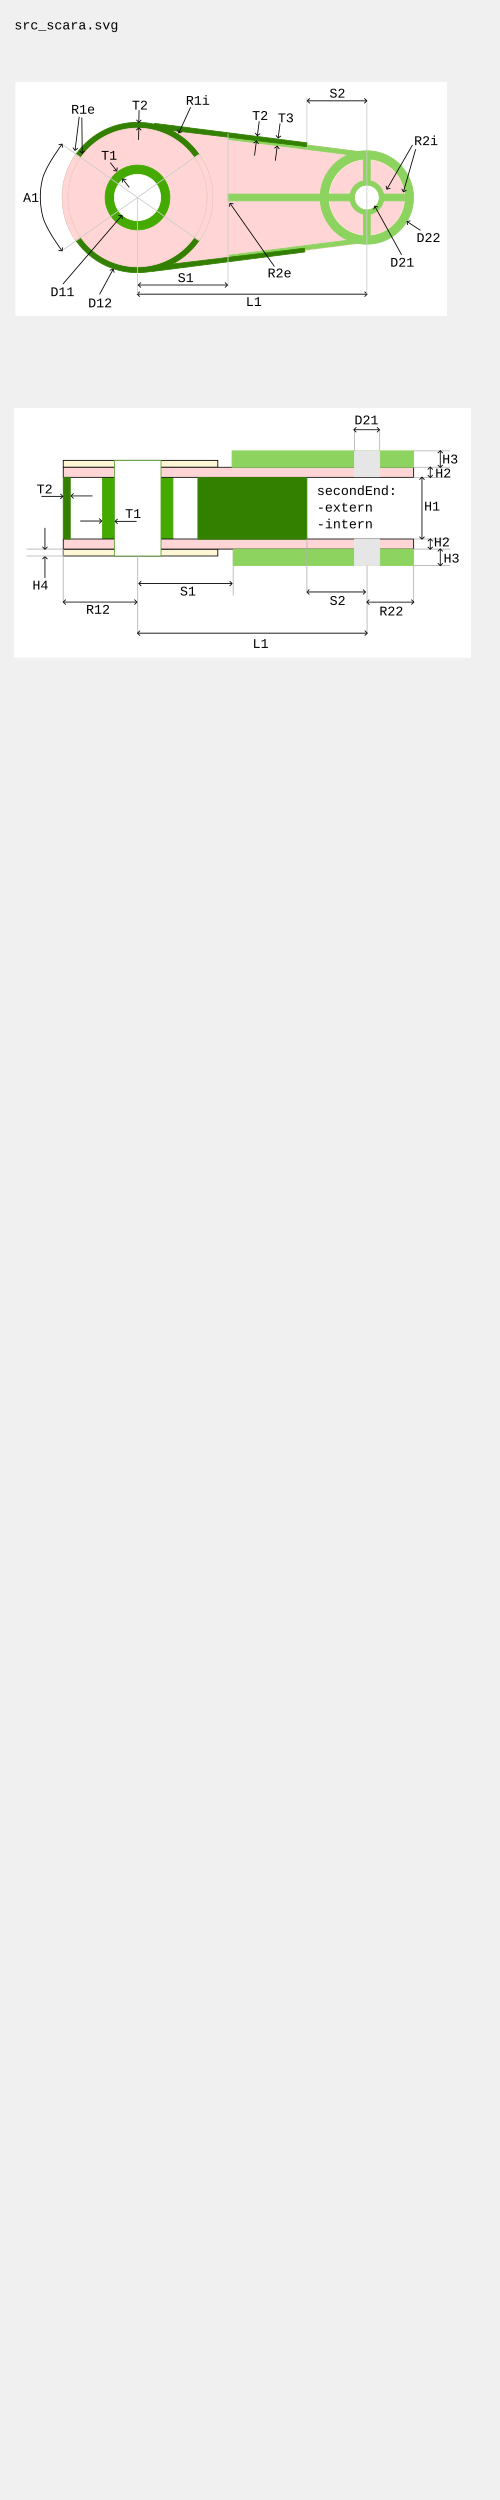
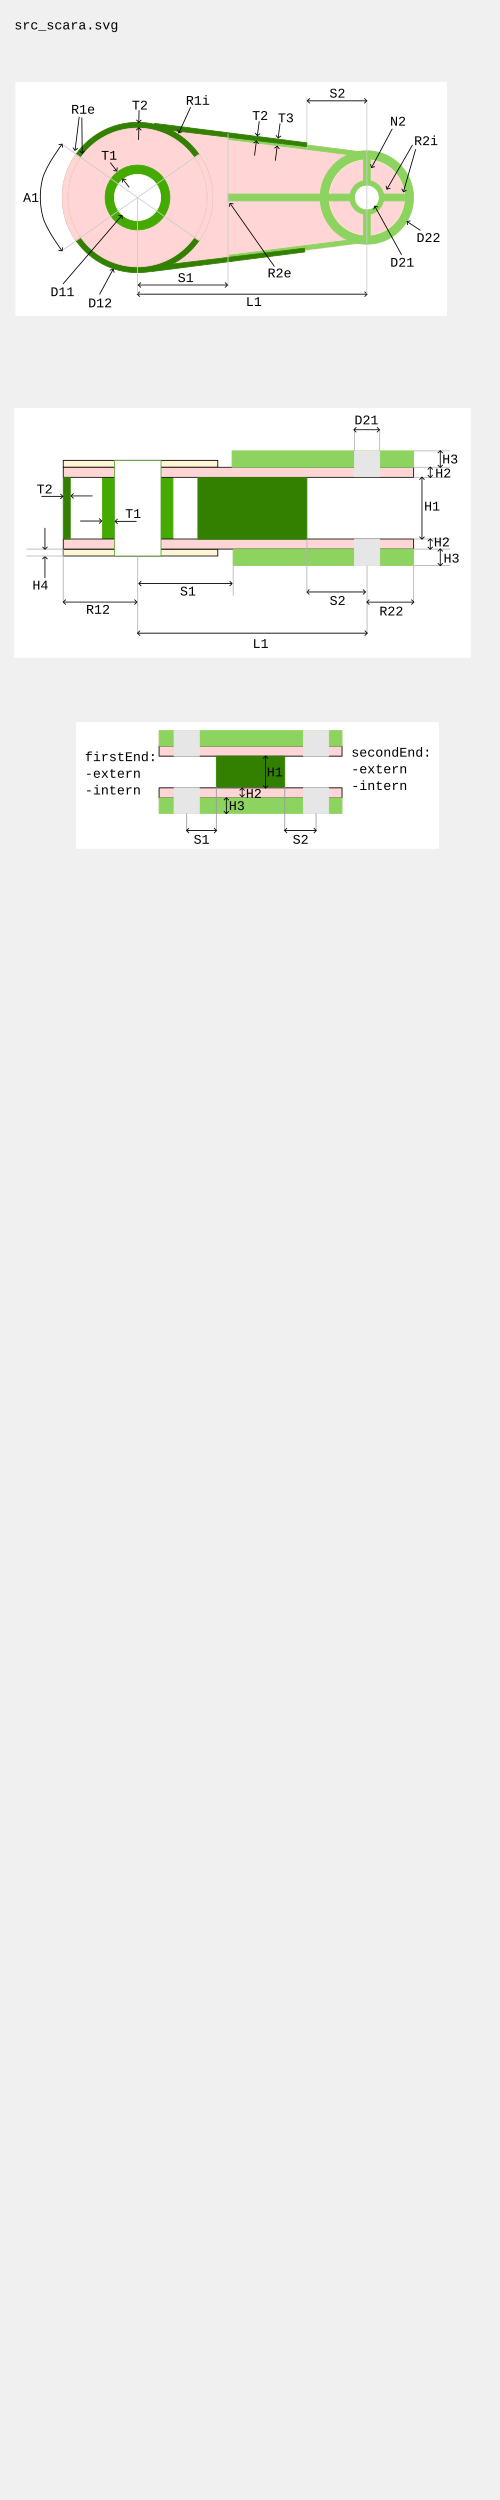
<svg xmlns="http://www.w3.org/2000/svg" width="600" height="3000" viewBox="0 0 158.75 793.75" version="1.1" id="svg1">
  <defs id="defs1">
+     <rect x="387.021" y="1033.011" width="31.535" height="23.155" id="rect44" />
+     <rect x="330.003" y="1039.382" width="49.787" height="31.854" id="rect43" />
+     <rect x="280.311" y="1041.93" width="36.632" height="28.668" id="rect42" />
+     <rect x="338.922" y="1015.203" width="37.906" height="25.453" id="rect41" />
+     <rect x="216.604" y="1011.669" width="42.51" height="31.216" id="rect40" />
+     <rect x="467.145" y="55.409" width="64.869" height="45.498" id="rect31" />
    <rect x="383.356" y="586.708" width="163.738" height="88.026" id="rect2" />
    <rect x="24.527" y="715.199" width="43.002" height="41.247" id="rect38" />
    <rect x="10.512" y="227.434" width="20.386" height="26.438" id="rect23" />
    <rect x="8.282" y="76.449" width="58.611" height="37.587" id="rect35" />
    <rect x="528.132" y="147.801" width="49.692" height="43.958" id="rect34" />
    <rect x="-61.796" y="576.55" width="72.626" height="53.514" id="rect32" />
    <rect x="117.675" y="848.579" width="46.62" height="40.773" id="rect30" />
    <rect x="275.852" y="887.44" width="71.989" height="38.861" id="rect29" />
    <rect x="136.788" y="857.498" width="81.09" height="49.692" id="rect28" />
    <rect x="70.078" y="786.783" width="82.182" height="57.336" id="rect27" />
    <rect x="245.06" y="807.256" width="122.465" height="57.661" id="rect26" />
    <rect x="391.014" y="777.524" width="48.495" height="54.958" id="rect25" />
    <rect x="375.235" y="758.752" width="64.274" height="34.402" id="rect24" />
    <rect x="408.681" y="434.483" width="52.877" height="25.801" id="rect22" />
    <rect x="516.665" y="299.742" width="37.906" height="25.483" id="rect17" />
    <rect x="476.211" y="329.366" width="60.203" height="34.402" id="rect16" />
    <rect x="243.68" y="127.414" width="37.587" height="26.12" id="rect14" />
    <rect x="263.748" y="125.503" width="30.579" height="22.297" id="rect13" />
    <rect x="70.396" y="137.607" width="24.846" height="22.297" id="rect12" />
    <rect x="133.148" y="374.916" width="39.18" height="20.705" id="rect11" />
    <rect x="75.174" y="363.768" width="38.224" height="21.023" id="rect10" />
    <rect x="351.982" y="63.389" width="28.35" height="25.164" id="rect9" />
    <rect x="278.719" y="365.679" width="24.846" height="18.794" id="rect8" />
    <marker style="overflow:visible" id="ArrowWide" refX="0" refY="0" orient="auto-start-reverse" markerWidth="1" markerHeight="1" viewBox="0 0 1 1" preserveAspectRatio="xMidYMid">
      <path style="fill:none;stroke:context-stroke;stroke-width:1;stroke-linecap:butt" d="M 3,-3 0,0 3,3" transform="rotate(180,0.125,0)" id="path4" />
    </marker>
    <rect x="17.201" y="21.023" width="372.687" height="65.618" id="rect1" />
    <marker style="overflow:visible" id="ArrowWide-9" refX="0" refY="0" orient="auto-start-reverse" markerWidth="1" markerHeight="1" viewBox="0 0 1 1" preserveAspectRatio="xMidYMid">
      <path style="fill:none;stroke:context-stroke;stroke-width:1;stroke-linecap:butt" d="M 3,-3 0,0 3,3" transform="rotate(180,0.125,0)" id="path4-3" />
    </marker>
    <marker style="overflow:visible" id="ArrowWide-7" refX="0" refY="0" orient="auto-start-reverse" markerWidth="1" markerHeight="1" viewBox="0 0 1 1" preserveAspectRatio="xMidYMid">
      <path style="fill:none;stroke:context-stroke;stroke-width:1;stroke-linecap:butt" d="M 3,-3 0,0 3,3" transform="rotate(180,0.125,0)" id="path4-8" />
    </marker>
    <marker style="overflow:visible" id="ArrowWide-92" refX="0" refY="0" orient="auto-start-reverse" markerWidth="1" markerHeight="1" viewBox="0 0 1 1" preserveAspectRatio="xMidYMid">
      <path style="fill:none;stroke:context-stroke;stroke-width:1;stroke-linecap:butt" d="M 3,-3 0,0 3,3" transform="rotate(180,0.125,0)" id="path4-6" />
    </marker>
    <marker style="overflow:visible" id="ArrowWide-4" refX="0" refY="0" orient="auto-start-reverse" markerWidth="1" markerHeight="1" viewBox="0 0 1 1" preserveAspectRatio="xMidYMid">
      <path style="fill:none;stroke:context-stroke;stroke-width:1;stroke-linecap:butt" d="M 3,-3 0,0 3,3" transform="rotate(180,0.125,0)" id="path4-87" />
    </marker>
    <rect x="243.68" y="127.414" width="37.587" height="26.12" id="rect14-2" />
    <marker style="overflow:visible" id="ArrowWide-94" refX="0" refY="0" orient="auto-start-reverse" markerWidth="1" markerHeight="1" viewBox="0 0 1 1" preserveAspectRatio="xMidYMid">
      <path style="fill:none;stroke:context-stroke;stroke-width:1;stroke-linecap:butt" d="M 3,-3 0,0 3,3" transform="rotate(180,0.125,0)" id="path4-9" />
    </marker>
    <marker style="overflow:visible" id="ArrowWide-4-1" refX="0" refY="0" orient="auto-start-reverse" markerWidth="1" markerHeight="1" viewBox="0 0 1 1" preserveAspectRatio="xMidYMid">
      <path style="fill:none;stroke:context-stroke;stroke-width:1;stroke-linecap:butt" d="M 3,-3 0,0 3,3" transform="rotate(180,0.125,0)" id="path4-87-1" />
    </marker>
    <rect x="243.68" y="127.414" width="37.587" height="26.12" id="rect14-2-7" />
    <marker style="overflow:visible" id="ArrowWide-8" refX="0" refY="0" orient="auto-start-reverse" markerWidth="1" markerHeight="1" viewBox="0 0 1 1" preserveAspectRatio="xMidYMid">
      <path style="fill:none;stroke:context-stroke;stroke-width:1;stroke-linecap:butt" d="M 3,-3 0,0 3,3" transform="rotate(180,0.125,0)" id="path4-31" />
    </marker>
    <marker style="overflow:visible" id="ArrowWide-8-7" refX="0" refY="0" orient="auto-start-reverse" markerWidth="1" markerHeight="1" viewBox="0 0 1 1" preserveAspectRatio="xMidYMid">
      <path style="fill:none;stroke:context-stroke;stroke-width:1;stroke-linecap:butt" d="M 3,-3 0,0 3,3" transform="rotate(180,0.125,0)" id="path4-31-6" />
    </marker>
    <rect x="275.852" y="887.44" width="71.989" height="38.861" id="rect29-1" />
    <rect x="117.675" y="848.579" width="46.62" height="40.773" id="rect30-6" />
    <marker style="overflow:visible" id="ArrowWide-72" refX="0" refY="0" orient="auto-start-reverse" markerWidth="1" markerHeight="1" viewBox="0 0 1 1" preserveAspectRatio="xMidYMid">
      <path style="fill:none;stroke:context-stroke;stroke-width:1;stroke-linecap:butt" d="M 3,-3 0,0 3,3" transform="rotate(180,0.125,0)" id="path4-40" />
    </marker>
    <marker style="overflow:visible" id="ArrowWide-81" refX="0" refY="0" orient="auto-start-reverse" markerWidth="1" markerHeight="1" viewBox="0 0 1 1" preserveAspectRatio="xMidYMid">
      <path style="fill:none;stroke:context-stroke;stroke-width:1;stroke-linecap:butt" d="M 3,-3 0,0 3,3" transform="rotate(180,0.125,0)" id="path4-311" />
    </marker>
    <marker style="overflow:visible" id="ArrowWide-72-0" refX="0" refY="0" orient="auto-start-reverse" markerWidth="1" markerHeight="1" viewBox="0 0 1 1" preserveAspectRatio="xMidYMid">
      <path style="fill:none;stroke:context-stroke;stroke-width:1;stroke-linecap:butt" d="M 3,-3 0,0 3,3" transform="rotate(180,0.125,0)" id="path4-40-3" />
    </marker>
    <rect x="-61.796" y="576.55" width="72.626" height="53.514" id="rect32-6" />
    <marker style="overflow:visible" id="ArrowWide-72-1" refX="0" refY="0" orient="auto-start-reverse" markerWidth="1" markerHeight="1" viewBox="0 0 1 1" preserveAspectRatio="xMidYMid">
      <path style="fill:none;stroke:context-stroke;stroke-width:1;stroke-linecap:butt" d="M 3,-3 0,0 3,3" transform="rotate(180,0.125,0)" id="path4-40-2" />
    </marker>
    <marker style="overflow:visible" id="ArrowWide-72-1-7" refX="0" refY="0" orient="auto-start-reverse" markerWidth="1" markerHeight="1" viewBox="0 0 1 1" preserveAspectRatio="xMidYMid">
      <path style="fill:none;stroke:context-stroke;stroke-width:1;stroke-linecap:butt" d="M 3,-3 0,0 3,3" transform="rotate(180,0.125,0)" id="path4-40-2-8" />
    </marker>
    <marker style="overflow:visible" id="ArrowWide-9-2" refX="0" refY="0" orient="auto-start-reverse" markerWidth="1" markerHeight="1" viewBox="0 0 1 1" preserveAspectRatio="xMidYMid">
      <path style="fill:none;stroke:context-stroke;stroke-width:1;stroke-linecap:butt" d="M 3,-3 0,0 3,3" transform="rotate(180,0.125,0)" id="path4-3-9" />
    </marker>
    <rect x="351.982" y="63.389" width="28.35" height="25.164" id="rect9-0" />
    <rect x="8.282" y="76.449" width="58.611" height="37.587" id="rect35-7" />
    <rect x="528.132" y="147.801" width="49.692" height="43.958" id="rect34-5" />
    <marker style="overflow:visible" id="ArrowWide-8-3" refX="0" refY="0" orient="auto-start-reverse" markerWidth="1" markerHeight="1" viewBox="0 0 1 1" preserveAspectRatio="xMidYMid">
      <path style="fill:none;stroke:context-stroke;stroke-width:1;stroke-linecap:butt" d="M 3,-3 0,0 3,3" transform="rotate(180,0.125,0)" id="path4-31-1" />
    </marker>
    <rect x="391.014" y="777.524" width="48.495" height="54.958" id="rect25-0" />
+     <rect x="383.356" y="586.708" width="163.738" height="88.026" id="rect2-2" />
+     <marker style="overflow:visible" id="ArrowWide-45" refX="0" refY="0" orient="auto-start-reverse" markerWidth="1" markerHeight="1" viewBox="0 0 1 1" preserveAspectRatio="xMidYMid">
+       <path style="fill:none;stroke:context-stroke;stroke-width:1;stroke-linecap:butt" d="M 3,-3 0,0 3,3" transform="rotate(180,0.125,0)" id="path4-2" />
+     </marker>
+     <marker style="overflow:visible" id="ArrowWide-0" refX="0" refY="0" orient="auto-start-reverse" markerWidth="1" markerHeight="1" viewBox="0 0 1 1" preserveAspectRatio="xMidYMid">
+       <path style="fill:none;stroke:context-stroke;stroke-width:1;stroke-linecap:butt" d="M 3,-3 0,0 3,3" transform="rotate(180,0.125,0)" id="path4-7" />
+     </marker>
  </defs>
  <g id="layer1">
+     <rect style="fill:#ffffff;stroke:#ffffff;stroke-width:0.265;stroke-linejoin:round" id="rect45" width="114.957" height="39.948" x="24.272" y="229.408" />
    <rect style="fill:#ffffff;stroke:#ffffff;stroke-width:0.265;stroke-linejoin:round" id="rect37" width="144.792" height="79.054" x="4.551" y="129.621" />
    <text xml:space="preserve" transform="matrix(0.2645833,0,0,0.2645833,-46.32613,-20.407)" id="text25-1" style="font-size:16px;line-height:normal;font-family:'Liberation Mono';-inkscape-font-specification:'Liberation Mono';text-decoration-color:#000000;white-space:pre;shape-inside:url(#rect25-0);display:inline;fill:#000000;stroke-width:1;-inkscape-stroke:none;stop-color:#000000">
-       <tspan x="391.014" y="791.76" id="tspan2">S1</tspan>
+       <tspan x="391.014" y="791.76" id="tspan37">S1</tspan>
    </text>
    <path style="fill:#338000;stroke:#000000;stroke-width:0.265;stroke-linejoin:round;marker-start:url(#ArrowWide-8-3);marker-end:url(#ArrowWide-8-3)" d="M 44.127,185.28 H 73.635" id="path24-4-8" />
    <path style="fill:#338000;stroke:#b3b3b3;stroke-width:0.265;stroke-linejoin:round" d="M 74.039,174.338 V 189.121" id="path23-7-5-1" />
    <path style="fill:#338000;stroke:#000000;stroke-width:0.265;stroke-linejoin:round;marker-start:url(#ArrowWide-72-1-7)" d="m 14.267,176.782 v 6.742" id="path32-9-1-0" />
    <rect style="fill:#fff6d5;stroke:#000000;stroke-width:0.265;stroke-linejoin:round" id="rect18-1-0" width="49.069" height="2.191" x="20.082" y="174.338" />
    <rect style="fill:#fff6d5;stroke:#000000;stroke-width:0.265;stroke-linejoin:round" id="rect18-1" width="49.069" height="2.191" x="20.082" y="146.163" />
    <rect style="fill:#ffffff;stroke:#ffffff;stroke-width:0.265;stroke-linejoin:round" id="rect36" width="136.729" height="73.997" x="5.029" y="26.127" />
    <text xml:space="preserve" transform="matrix(0.2645833,0,0,0.2645833,20.37362,12.10847)" id="text35-0" style="font-size:16px;line-height:normal;font-family:'Liberation Mono';-inkscape-font-specification:'Liberation Mono';text-decoration-color:#000000;white-space:pre;shape-inside:url(#rect35-7);display:inline;fill:#000000;stroke-width:1;-inkscape-stroke:none;stop-color:#000000">
-       <tspan x="8.281" y="90.686" id="tspan3">R1e</tspan>
+       <tspan x="8.281" y="90.686" id="tspan38">R1e</tspan>
    </text>
    <rect style="fill:#44aa00;stroke:#44aa00;stroke-width:0.265;stroke-linejoin:round" id="rect19-8" width="22.354" height="19.506" x="32.546" y="151.603" />
    <path style="fill:#ffd5d5;stroke:#ffd5d5;stroke-width:0.265;stroke-linejoin:round" d="M 43.657,38.853 V 86.555 L 117.547,76.791 V 48.616 Z" id="path7" />
    <circle style="fill:#8dd35f;stroke:#8dd35f;stroke-width:0.265;stroke-linejoin:round" id="path1-3" cx="116.474" cy="62.704" r="14.833" />
    <circle style="fill:#ffd5d5;stroke:#ffe6d5;stroke-width:0.265;stroke-linejoin:round" id="path1-3-2" cx="116.474" cy="62.704" r="11.973" />
    <circle style="fill:#8dd35f;stroke:#8dd35f;stroke-width:0.265;stroke-linejoin:round" id="path1-1-6" cx="116.474" cy="62.704" r="5.394" />
    <rect style="fill:#8dd35f;stroke:#8dd35f;stroke-width:0.265;stroke-linejoin:round" id="rect4" width="56.053" height="2.145" x="72.394" y="61.631" />
    <rect style="fill:#8dd35f;stroke:#8dd35f;stroke-width:0.265;stroke-linejoin:round" id="rect3" width="47.07" height="1.332" x="77.609" y="33.485" transform="matrix(0.9920977,0.1254678,-0.1280353,0.9917696,0,0)" />
    <rect style="fill:#8dd35f;stroke:#8dd35f;stroke-width:0.265;stroke-linejoin:round" id="rect3-9" width="46.304" height="1.31" x="61.695" y="-90.825" transform="matrix(0.9921056,-0.125405,-0.1280994,-0.9917613,0,0)" />
    <circle style="fill:#338000;stroke:#338000;stroke-width:0.265;stroke-linejoin:round" id="path1-2" cx="43.657" cy="62.704" r="23.851" />
    <text xml:space="preserve" transform="scale(0.2645833)" id="text1" style="font-size:16px;line-height:normal;font-family:'Liberation Mono';-inkscape-font-specification:'Liberation Mono';text-decoration-color:#000000;white-space:pre;shape-inside:url(#rect1);display:inline;fill:#000000;stroke-width:1;-inkscape-stroke:none;stop-color:#000000">
-       <tspan x="17.201" y="35.26" id="tspan4">src_scara.svg</tspan>
+       <tspan x="17.201" y="35.26" id="tspan39">src_scara.svg</tspan>
    </text>
    <circle style="fill:#ffd5d5;stroke:#ffd5d5;stroke-width:0.265;stroke-linejoin:round" id="path1" cx="43.657" cy="62.704" r="21.997" />
    <circle style="fill:#44aa00;stroke:#44aa00;stroke-width:0.265;stroke-linejoin:round" id="path1-1-3" cx="43.657" cy="62.704" r="10.282" />
    <circle style="fill:#ffffff;stroke:#ffffff;stroke-width:0.265;stroke-linejoin:round" id="path1-1" cx="43.657" cy="62.704" r="7.332" />
    <rect style="fill:#8dd35f;stroke:#8dd35f;stroke-width:0.265;stroke-linejoin:round" id="rect4-6" width="28.175" height="2.145" x="48.616" y="-117.547" transform="rotate(90)" />
    <circle style="fill:#ffffff;stroke:#8dd35f;stroke-width:0.265;stroke-linejoin:round" id="path1-1-6-0" cx="116.474" cy="62.704" r="3.942" />
    <path style="fill:#e3f4d7;stroke:#000000;stroke-width:0.265;stroke-linejoin:round;marker-start:url(#ArrowWide);marker-end:url(#ArrowWide)" d="M 43.657,93.395 H 116.474" id="path2" />
    <path style="fill:#8dd35f;stroke:#cccccc;stroke-width:0.265;stroke-linejoin:round" d="M 43.657,62.704 V 93.395" id="path5" />
    <path style="fill:#8dd35f;stroke:#cccccc;stroke-width:0.265;stroke-linejoin:round" d="m 116.474,62.704 -1e-5,30.692" id="path6" />
    <path style="fill:#8dd35f;stroke:#cccccc;stroke-width:0.265;stroke-linejoin:round" d="m 116.474,32.012 -1e-5,30.692" id="path6-6" />
    <path style="fill:#8dd35f;stroke:#cccccc;stroke-width:0.265;stroke-linejoin:round" d="m 97.431,31.125 -1e-5,16.273" id="path6-1" />
    <path style="fill:#e3f4d7;stroke:#000000;stroke-width:0.265;stroke-linejoin:round;marker-start:url(#ArrowWide-9);marker-end:url(#ArrowWide-9)" d="M 97.635,32.012 H 116.39" id="path2-2" />
    <path style="fill:#338000;stroke:#338000;stroke-width:0.265;stroke-linejoin:round" d="m 49.076,39.177 48.355,6.179 -0.132,1.188 -48.372,-5.81 z" id="path8" />
    <path style="fill:#338000;stroke:#338000;stroke-width:0.265;stroke-linejoin:round" d="m 48.423,86.173 48.355,-6.179 -0.132,-1.188 -48.372,5.81 z" id="path8-4" />
    <text xml:space="preserve" transform="matrix(0.2645833,0,0,0.2645833,4.298241,-3.371169)" id="text8" style="font-size:16px;line-height:normal;font-family:'Liberation Mono';-inkscape-font-specification:'Liberation Mono';text-decoration-color:#000000;white-space:pre;shape-inside:url(#rect8);display:inline;fill:#000000;stroke-width:1;-inkscape-stroke:none;stop-color:#000000">
-       <tspan x="278.719" y="379.916" id="tspan5">L1</tspan>
+       <tspan x="278.719" y="379.916" id="tspan45">L1</tspan>
    </text>
    <text xml:space="preserve" transform="matrix(0.2645833,0,0,0.2645833,11.46198,10.45062)" id="text9" style="font-size:16px;line-height:normal;font-family:'Liberation Mono';-inkscape-font-specification:'Liberation Mono';text-decoration-color:#000000;white-space:pre;shape-inside:url(#rect9);display:inline;fill:#000000;stroke-width:1;-inkscape-stroke:none;stop-color:#000000">
-       <tspan x="351.982" y="77.625" id="tspan6">S2</tspan>
+       <tspan x="351.982" y="77.625" id="tspan46">S2</tspan>
    </text>
    <path style="fill:#338000;stroke:#000000;stroke-width:0.265;stroke-linejoin:round;marker-start:url(#ArrowWide)" d="M 38.684,68.435 19.974,90.179" id="path9" />
    <path style="fill:#338000;stroke:#000000;stroke-width:0.265;stroke-linejoin:round;marker-start:url(#ArrowWide)" d="m 35.903,85.543 -4.298,7.922" id="path10" />
    <text xml:space="preserve" transform="matrix(0.2645833,0,0,0.2645833,-3.876844,-5.983825)" id="text10" style="font-size:16px;line-height:normal;font-family:'Liberation Mono';-inkscape-font-specification:'Liberation Mono';text-decoration-color:#000000;white-space:pre;shape-inside:url(#rect10);display:inline;fill:#000000;stroke-width:1;-inkscape-stroke:none;stop-color:#000000">
-       <tspan x="75.174" y="378.004" id="tspan7">D11</tspan>
+       <tspan x="75.174" y="378.004" id="tspan47">D11</tspan>
    </text>
    <text xml:space="preserve" transform="matrix(0.2645833,0,0,0.2645833,-7.248014,-5.393871)" id="text11" style="font-size:16px;line-height:normal;font-family:'Liberation Mono';-inkscape-font-specification:'Liberation Mono';text-decoration-color:#000000;white-space:pre;shape-inside:url(#rect11);display:inline;fill:#000000;stroke-width:1;-inkscape-stroke:none;stop-color:#000000">
-       <tspan x="133.148" y="389.152" id="tspan8">D12</tspan>
+       <tspan x="133.148" y="389.152" id="tspan48">D12</tspan>
    </text>
    <path style="fill:#338000;stroke:#000000;stroke-width:0.265;stroke-linejoin:round;marker-start:url(#ArrowWide)" d="m 39.021,56.888 2.023,2.613" id="path11" />
    <path style="fill:#338000;stroke:#000000;stroke-width:0.265;stroke-linejoin:round;marker-start:url(#ArrowWide-7)" d="M 37.041,54.239 35.018,51.626" id="path11-8" />
    <text xml:space="preserve" transform="matrix(0.2645833,0,0,0.2645833,13.48468,10.5349)" id="text12" style="font-size:16px;line-height:normal;font-family:'Liberation Mono';-inkscape-font-specification:'Liberation Mono';text-decoration-color:#000000;white-space:pre;shape-inside:url(#rect12);display:inline;fill:#000000;stroke-width:1;-inkscape-stroke:none;stop-color:#000000">
-       <tspan x="70.396" y="151.844" id="tspan9">T1</tspan>
+       <tspan x="70.396" y="151.844" id="tspan49">T1</tspan>
    </text>
    <path style="fill:#338000;stroke:#000000;stroke-width:0.265;stroke-linejoin:round;marker-start:url(#ArrowWide)" d="m 44.078,40.623 -0.084,3.793" id="path13" />
    <path style="fill:#338000;stroke:#000000;stroke-width:0.265;stroke-linejoin:round;marker-start:url(#ArrowWide-92)" d="m 44.072,38.783 0.084,-3.793" id="path13-9" />
    <text xml:space="preserve" transform="matrix(0.2645833,0,0,0.2645833,-22.58683,-2.696935)" id="text14" style="font-size:16px;line-height:normal;font-family:'Liberation Mono';-inkscape-font-specification:'Liberation Mono';text-decoration-color:#000000;white-space:pre;shape-inside:url(#rect14);display:inline;fill:#000000;stroke-width:1;-inkscape-stroke:none;stop-color:#000000">
-       <tspan x="243.68" y="141.65" id="tspan10">T2</tspan>
+       <tspan x="243.68" y="141.65" id="tspan50">T2</tspan>
    </text>
    <path style="fill:#338000;stroke:#000000;stroke-width:0.265;stroke-linejoin:round;marker-start:url(#ArrowWide)" d="M 81.721,43.031 82.311,38.48" id="path14" />
    <path style="fill:#338000;stroke:#000000;stroke-width:0.265;stroke-linejoin:round;marker-start:url(#ArrowWide-4)" d="m 81.4,44.841 -0.59,4.551" id="path14-2" />
    <text xml:space="preserve" transform="matrix(0.2645833,0,0,0.2645833,15.58917,0.5921311)" id="text14-0" style="font-size:16px;line-height:normal;font-family:'Liberation Mono';-inkscape-font-specification:'Liberation Mono';text-decoration-color:#000000;white-space:pre;shape-inside:url(#rect14-2);display:inline;fill:#000000;stroke-width:1;-inkscape-stroke:none;stop-color:#000000">
-       <tspan x="243.68" y="141.65" id="tspan11">T2</tspan>
+       <tspan x="243.68" y="141.65" id="tspan51">T2</tspan>
    </text>
    <text xml:space="preserve" transform="matrix(0.2645833,0,0,0.2645833,23.74015,1.3389)" id="text14-0-5" style="font-size:16px;line-height:normal;font-family:'Liberation Mono';-inkscape-font-specification:'Liberation Mono';text-decoration-color:#000000;white-space:pre;shape-inside:url(#rect14-2-7);display:inline;fill:#000000;stroke-width:1;-inkscape-stroke:none;stop-color:#000000">
-       <tspan x="243.68" y="141.65" id="tspan12">T3</tspan>
+       <tspan x="243.68" y="141.65" id="tspan52">T3</tspan>
    </text>
    <path style="fill:#338000;stroke:#000000;stroke-width:0.265;stroke-linejoin:round;marker-start:url(#ArrowWide-94)" d="m 88.324,43.773 0.59,-4.551" id="path14-1" />
    <path style="fill:#338000;stroke:#000000;stroke-width:0.265;stroke-linejoin:round;marker-start:url(#ArrowWide-4-1)" d="m 88.004,46.46 -0.59,4.551" id="path14-2-7" />
    <path style="fill:#338000;stroke:#000000;stroke-width:0.265;stroke-linejoin:round;marker-start:url(#ArrowWide)" d="m 119.002,65.485 8.512,15.423" id="path15" />
    <path style="fill:#338000;stroke:#000000;stroke-width:0.265;stroke-linejoin:round;marker-start:url(#ArrowWide)" d="m 129.284,70.373 4.214,2.781" id="path16" />
    <text xml:space="preserve" transform="matrix(0.2645833,0,0,0.2645833,-2.106981,-6.236663)" id="text16" style="font-size:16px;line-height:normal;font-family:'Liberation Mono';-inkscape-font-specification:'Liberation Mono';text-decoration-color:#000000;white-space:pre;shape-inside:url(#rect16);display:inline;fill:#000000;stroke-width:1;-inkscape-stroke:none;stop-color:#000000">
-       <tspan x="476.211" y="343.602" id="tspan13">D21</tspan>
+       <tspan x="476.211" y="343.602" id="tspan53">D21</tspan>
    </text>
    <text xml:space="preserve" transform="matrix(0.2645833,0,0,0.2645833,-4.466799,-6.236663)" id="text17" style="font-size:16px;line-height:normal;font-family:'Liberation Mono';-inkscape-font-specification:'Liberation Mono';text-decoration-color:#000000;white-space:pre;shape-inside:url(#rect17);display:inline;fill:#000000;stroke-width:1;-inkscape-stroke:none;stop-color:#000000">
-       <tspan x="516.664" y="313.979" id="tspan14">D22</tspan>
+       <tspan x="516.664" y="313.979" id="tspan54">D22</tspan>
    </text>
    <rect style="fill:#ffd5d5;stroke:#000000;stroke-width:0.265;stroke-linejoin:round" id="rect18" width="111.249" height="3.203" x="20.082" y="148.354" />
    <rect style="fill:#ffd5d5;stroke:#000000;stroke-width:0.265;stroke-linejoin:round" id="rect18-2" width="111.249" height="3.203" x="20.082" y="171.135" />
    <rect style="fill:#ffffff;stroke:#5aa02c;stroke-width:0.265;stroke-linejoin:round" id="rect19" width="14.797" height="30.367" x="36.324" y="146.163" />
    <rect style="fill:#8dd35f;stroke:#8dd35f;stroke-width:0.265;stroke-linejoin:round" id="rect18-6" width="57.654" height="5.206" x="73.676" y="143.148" />
    <rect style="fill:#8dd35f;stroke:#8dd35f;stroke-width:0.265;stroke-linejoin:round" id="rect18-6-1" width="57.291" height="5.206" x="74.039" y="174.338" />
    <rect style="fill:#e6e6e6;stroke:#e6e6e6;stroke-width:0.265;stroke-linejoin:round" id="rect20" width="8.016" height="8.191" x="112.532" y="-151.339" transform="scale(1,-1)" />
    <rect style="fill:#e6e6e6;stroke:#e6e6e6;stroke-width:0.265;stroke-linejoin:round" id="rect20-4" width="8.016" height="8.375" x="112.532" y="171.169" />
    <rect style="fill:#338000;stroke:#338000;stroke-width:0.265;stroke-linejoin:round" id="rect21" width="2.217" height="19.579" x="20.082" y="151.556" />
    <rect style="fill:#338000;stroke:#338000;stroke-width:0.265;stroke-linejoin:round" id="rect21-0" width="34.594" height="19.579" x="62.837" y="151.603" />
    <text xml:space="preserve" transform="matrix(0.2645833,0,0,0.2645833,4.401658,16.01038)" id="text22" style="font-size:16px;line-height:normal;font-family:'Liberation Mono';-inkscape-font-specification:'Liberation Mono';text-decoration-color:#000000;white-space:pre;shape-inside:url(#rect22);fill:#000000;stroke-width:1;-inkscape-stroke:none;stop-color:#000000">
-       <tspan x="408.682" y="448.719" id="tspan15">D21</tspan>
+       <tspan x="408.682" y="448.719" id="tspan55">D21</tspan>
    </text>
    <path style="fill:#338000;stroke:#b3b3b3;stroke-width:0.265;stroke-linejoin:round" d="m 116.54,179.544 v 21.486" id="path23" />
    <path style="fill:#338000;stroke:#b3b3b3;stroke-width:0.265;stroke-linejoin:round" d="m 43.723,176.662 v 24.369" id="path23-6" />
    <path style="fill:#338000;stroke:#b3b3b3;stroke-width:0.265;stroke-linejoin:round" d="m 131.331,179.544 v 11.631" id="path23-5" />
    <path style="fill:#338000;stroke:#000000;stroke-width:0.265;stroke-linejoin:round;marker-start:url(#ArrowWide);marker-end:url(#ArrowWide)" d="m 116.54,191.174 h 14.791" id="path24" />
    <path style="fill:#338000;stroke:#000000;stroke-width:0.265;stroke-linejoin:round;marker-start:url(#ArrowWide-8);marker-end:url(#ArrowWide-8)" d="M 97.494,187.952 H 115.97" id="path24-4" />
    <text xml:space="preserve" transform="matrix(0.2645833,0,0,0.2645833,21.16395,-9.102157)" id="text24" style="font-size:16px;line-height:normal;font-family:'Liberation Mono';-inkscape-font-specification:'Liberation Mono';text-decoration-color:#000000;white-space:pre;shape-inside:url(#rect24);fill:#000000;stroke-width:1;-inkscape-stroke:none;stop-color:#000000">
-       <tspan x="375.234" y="772.988" id="tspan16">R22</tspan>
+       <tspan x="375.234" y="772.988" id="tspan56">R22</tspan>
    </text>
    <path style="fill:#338000;stroke:#b3b3b3;stroke-width:0.265;stroke-linejoin:round" d="m 112.532,136.445 v 6.703" id="path23-7" />
    <path style="fill:#338000;stroke:#b3b3b3;stroke-width:0.265;stroke-linejoin:round" d="m 120.548,136.445 v 6.703" id="path23-7-1" />
    <path style="fill:#338000;stroke:#000000;stroke-width:0.265;stroke-linejoin:round;marker-start:url(#ArrowWide);marker-end:url(#ArrowWide)" d="m 112.4,136.445 h 8.016" id="path22" />
    <path style="fill:#338000;stroke:#b3b3b3;stroke-width:0.265;stroke-linejoin:round" d="M 97.431,171.135 V 187.952" id="path23-7-5" />
    <path style="fill:#338000;stroke:#b3b3b3;stroke-width:0.265;stroke-linejoin:round" d="m 20.082,174.338 v 16.817" id="path23-7-5-8" />
    <text xml:space="preserve" transform="matrix(0.2645833,0,0,0.2645833,1.191888,-17.42479)" id="text25" style="font-size:16px;line-height:normal;font-family:'Liberation Mono';-inkscape-font-specification:'Liberation Mono';text-decoration-color:#000000;white-space:pre;shape-inside:url(#rect25);fill:#000000;stroke-width:1;-inkscape-stroke:none;stop-color:#000000">
-       <tspan x="391.014" y="791.76" id="tspan17">S2</tspan>
+       <tspan x="391.014" y="791.76" id="tspan57">S2</tspan>
    </text>
    <path style="fill:#338000;stroke:#000000;stroke-width:0.265;stroke-linejoin:round;marker-start:url(#ArrowWide);marker-end:url(#ArrowWide)" d="M 43.723,201.03 H 116.54" id="path25" />
    <text xml:space="preserve" transform="matrix(0.2645833,0,0,0.2645833,15.34584,-11.64167)" id="text26" style="font-size:16px;line-height:normal;font-family:'Liberation Mono';-inkscape-font-specification:'Liberation Mono';text-decoration-color:#000000;white-space:pre;shape-inside:url(#rect26);fill:#000000;stroke-width:1;-inkscape-stroke:none;stop-color:#000000">
-       <tspan x="245.061" y="821.492" id="tspan18">L1</tspan>
+       <tspan x="245.061" y="821.492" id="tspan58">L1</tspan>
    </text>
    <path style="fill:#338000;stroke:#000000;stroke-width:0.265;stroke-linejoin:round;marker-start:url(#ArrowWide-8-7);marker-end:url(#ArrowWide-8-7)" d="M 20.147,191.155 H 43.404" id="path24-4-3" />
    <text xml:space="preserve" transform="matrix(0.2645833,0,0,0.2645833,8.76504,-17.06236)" id="text27" style="font-size:16px;line-height:normal;font-family:'Liberation Mono';-inkscape-font-specification:'Liberation Mono';text-decoration-color:#000000;white-space:pre;shape-inside:url(#rect27);fill:#000000;stroke-width:1;-inkscape-stroke:none;stop-color:#000000">
-       <tspan x="70.078" y="801.02" id="tspan19">R12</tspan>
+       <tspan x="70.078" y="801.02" id="tspan59">R12</tspan>
    </text>
    <path style="fill:#338000;stroke:#b3b3b3;stroke-width:0.265;stroke-linejoin:round" d="m 131.331,151.557 h 11.631" id="path23-5-4" />
    <path style="fill:#338000;stroke:#b3b3b3;stroke-width:0.265;stroke-linejoin:round" d="m 131.331,148.354 h 11.631" id="path23-5-4-6" />
    <path style="fill:#338000;stroke:#b3b3b3;stroke-width:0.265;stroke-linejoin:round" d="m 131.331,143.148 h 11.631" id="path23-5-4-7" />
    <path style="fill:#338000;stroke:#b3b3b3;stroke-width:0.265;stroke-linejoin:round" d="m 131.331,171.135 h 11.631" id="path23-5-4-7-1" />
    <path style="fill:#338000;stroke:#b3b3b3;stroke-width:0.265;stroke-linejoin:round" d="m 131.331,174.338 h 11.631" id="path23-5-4-7-6" />
    <path style="fill:#338000;stroke:#b3b3b3;stroke-width:0.265;stroke-linejoin:round" d="m 131.331,179.544 h 11.631" id="path23-5-4-7-0" />
    <path style="fill:#338000;stroke:#000000;stroke-width:0.265;stroke-linejoin:round;marker-start:url(#ArrowWide);marker-end:url(#ArrowWide)" d="m 133.976,151.557 v 19.579" id="path27" />
    <text xml:space="preserve" transform="matrix(0.2645833,0,0,0.2645833,98.4534,-68.55444)" id="text28" style="font-size:16px;line-height:normal;font-family:'Liberation Mono';-inkscape-font-specification:'Liberation Mono';text-decoration-color:#000000;white-space:pre;shape-inside:url(#rect28);fill:#000000;stroke-width:1;-inkscape-stroke:none;stop-color:#000000">
-       <tspan x="136.789" y="871.734" id="tspan20">H1</tspan>
+       <tspan x="136.789" y="871.734" id="tspan60">H1</tspan>
    </text>
    <path style="fill:#338000;stroke:#000000;stroke-width:0.265;stroke-linejoin:round;marker-start:url(#ArrowWide);marker-end:url(#ArrowWide)" d="m 136.611,148.354 v 3.203" id="path28" />
    <text xml:space="preserve" transform="matrix(0.2645833,0,0,0.2645833,65.19425,-86.98573)" id="text29" style="font-size:16px;line-height:normal;font-family:'Liberation Mono';-inkscape-font-specification:'Liberation Mono';text-decoration-color:#000000;white-space:pre;shape-inside:url(#rect29);fill:#000000;stroke-width:1;-inkscape-stroke:none;stop-color:#000000">
-       <tspan x="275.852" y="901.676" id="tspan21">H2</tspan>
+       <tspan x="275.852" y="901.676" id="tspan61">H2</tspan>
    </text>
    <path style="fill:#338000;stroke:#000000;stroke-width:0.265;stroke-linejoin:round;marker-start:url(#ArrowWide);marker-end:url(#ArrowWide)" d="m 139.786,143.148 v 5.206" id="path29" />
    <text xml:space="preserve" transform="matrix(0.2645833,0,0,0.2645833,109.2531,-81.14008)" id="text30" style="font-size:16px;line-height:normal;font-family:'Liberation Mono';-inkscape-font-specification:'Liberation Mono';text-decoration-color:#000000;white-space:pre;shape-inside:url(#rect30);fill:#000000;stroke-width:1;-inkscape-stroke:none;stop-color:#000000">
-       <tspan x="117.674" y="862.815" id="tspan22">H3</tspan>
+       <tspan x="117.674" y="862.815" id="tspan62">H3</tspan>
    </text>
    <path style="fill:#338000;stroke:#000000;stroke-width:0.265;stroke-linejoin:round;marker-start:url(#ArrowWide);marker-end:url(#ArrowWide)" d="m 136.611,171.135 v 3.203" id="path30" />
    <path style="fill:#338000;stroke:#000000;stroke-width:0.265;stroke-linejoin:round;marker-start:url(#ArrowWide);marker-end:url(#ArrowWide)" d="m 139.786,174.338 v 5.206" id="path31" />
    <text xml:space="preserve" transform="matrix(0.2645833,0,0,0.2645833,64.75812,-65.09555)" id="text29-5" style="font-size:16px;line-height:normal;font-family:'Liberation Mono';-inkscape-font-specification:'Liberation Mono';text-decoration-color:#000000;white-space:pre;shape-inside:url(#rect29-1);display:inline;fill:#000000;stroke-width:1;-inkscape-stroke:none;stop-color:#000000">
-       <tspan x="275.852" y="901.676" id="tspan23">H2</tspan>
+       <tspan x="275.852" y="901.676" id="tspan63">H2</tspan>
    </text>
    <text xml:space="preserve" transform="matrix(0.2645833,0,0,0.2645833,109.6903,-49.67306)" id="text30-8" style="font-size:16px;line-height:normal;font-family:'Liberation Mono';-inkscape-font-specification:'Liberation Mono';text-decoration-color:#000000;white-space:pre;shape-inside:url(#rect30-6);display:inline;fill:#000000;stroke-width:1;-inkscape-stroke:none;stop-color:#000000">
-       <tspan x="117.674" y="862.815" id="tspan24">H3</tspan>
+       <tspan x="117.674" y="862.815" id="tspan64">H3</tspan>
    </text>
    <path style="fill:#338000;stroke:#000000;stroke-width:0.265;stroke-linejoin:round;marker-start:url(#ArrowWide)" d="M 19.89,157.602 H 13.148" id="path32" />
    <path style="fill:#338000;stroke:#000000;stroke-width:0.265;stroke-linejoin:round;marker-start:url(#ArrowWide-72)" d="m 22.629,157.456 h 6.742" id="path32-9" />
    <text xml:space="preserve" transform="matrix(0.2645833,0,0,0.2645833,27.9807,0.3371169)" id="text32" style="font-size:16px;line-height:normal;font-family:'Liberation Mono';-inkscape-font-specification:'Liberation Mono';text-decoration-color:#000000;white-space:pre;shape-inside:url(#rect32);fill:#000000;stroke-width:1;-inkscape-stroke:none;stop-color:#000000">
-       <tspan x="-61.797" y="590.785" id="tspan25">T2</tspan>
+       <tspan x="-61.797" y="590.785" id="tspan65">T2</tspan>
    </text>
    <text xml:space="preserve" transform="matrix(0.2645833,0,0,0.2645833,56.09058,8.140383)" id="text32-3" style="font-size:16px;line-height:normal;font-family:'Liberation Mono';-inkscape-font-specification:'Liberation Mono';text-decoration-color:#000000;white-space:pre;shape-inside:url(#rect32-6);display:inline;fill:#000000;stroke-width:1;-inkscape-stroke:none;stop-color:#000000">
-       <tspan x="-61.797" y="590.785" id="tspan26">T1</tspan>
+       <tspan x="-61.797" y="590.785" id="tspan66">T1</tspan>
    </text>
    <path style="fill:#338000;stroke:#000000;stroke-width:0.265;stroke-linejoin:round;marker-start:url(#ArrowWide-81)" d="M 32.205,165.422 H 25.463" id="path32-3" />
    <path style="fill:#338000;stroke:#000000;stroke-width:0.265;stroke-linejoin:round;marker-start:url(#ArrowWide-72-0)" d="m 36.615,165.529 h 6.742" id="path32-9-9" />
    <path style="fill:#338000;stroke:#000000;stroke-width:0.265;stroke-linejoin:round;marker-start:url(#ArrowWide)" d="m 122.879,60.007 8.091,-13.99" id="path33" />
    <path style="fill:#338000;stroke:#000000;stroke-width:0.265;stroke-linejoin:round;marker-start:url(#ArrowWide)" d="m 128.104,60.85 3.877,-13.485" id="path34" />
    <text xml:space="preserve" transform="matrix(0.2645833,0,0,0.2645833,-8.259364,3.202611)" id="text34" style="font-size:16px;line-height:normal;font-family:'Liberation Mono';-inkscape-font-specification:'Liberation Mono';text-decoration-color:#000000;white-space:pre;shape-inside:url(#rect34);fill:#000000;stroke-width:1;-inkscape-stroke:none;stop-color:#000000">
-       <tspan x="528.133" y="162.037" id="tspan27">R2i</tspan>
+       <tspan x="528.133" y="162.037" id="tspan67">R2i</tspan>
    </text>
    <path style="fill:#338000;stroke:#000000;stroke-width:0.265;stroke-linejoin:round;marker-start:url(#ArrowWide)" d="m 56.804,42.14 3.708,-8.091" id="path35" />
    <text xml:space="preserve" transform="matrix(0.2645833,0,0,0.2645833,56.8042,9.270715)" id="text35" style="font-size:16px;line-height:normal;font-family:'Liberation Mono';-inkscape-font-specification:'Liberation Mono';text-decoration-color:#000000;white-space:pre;shape-inside:url(#rect35);fill:#000000;stroke-width:1;-inkscape-stroke:none;stop-color:#000000">
-       <tspan x="8.281" y="90.686" id="tspan28">R1i</tspan>
+       <tspan x="8.281" y="90.686" id="tspan68">R1i</tspan>
    </text>
    <path style="fill:#ffffff;stroke:#cccccc;stroke-width:0.265;stroke-linejoin:round" d="M 43.657,62.704 19.673,45.808" id="path3" />
    <path style="fill:#ffffff;stroke:#cccccc;stroke-width:0.265;stroke-linejoin:round" d="M 43.657,62.704 19.673,79.599" id="path3-3" />
    <path style="fill:#ffffff;stroke:#cccccc;stroke-width:0.265;stroke-linejoin:round" d="M 63.098,76.384 43.659,62.7" id="path3-1" />
    <path style="fill:#ffffff;stroke:#cccccc;stroke-width:0.265;stroke-linejoin:round" d="M 63.098,49.023 43.659,62.707" id="path3-36" />
    <path style="fill:none;stroke:#000000;stroke-width:0.265;stroke-linejoin:round;marker-start:url(#ArrowWide);marker-end:url(#ArrowWide)" d="m 19.673,79.599 c 0,0 -4.961,-6.659 -6.02,-10.574 -1.074,-3.97 -1.158,-8.354 -0.132,-12.336 1.039,-4.035 6.152,-10.88 6.152,-10.88" id="path17" />
    <text xml:space="preserve" transform="matrix(0.2645833,0,0,0.2645833,4.551078,0.156214)" id="text18" style="font-size:16px;line-height:normal;font-family:'Liberation Mono';-inkscape-font-specification:'Liberation Mono';text-decoration-color:#000000;white-space:pre;shape-inside:url(#rect23);fill:#000000;stroke-width:1;-inkscape-stroke:none;stop-color:#000000">
-       <tspan x="10.512" y="241.67" id="tspan29">A1</tspan>
+       <tspan x="10.512" y="241.67" id="tspan69">A1</tspan>
    </text>
    <path style="fill:#ffd5d5;stroke:#ffd5d5;stroke-width:1;stroke-linejoin:round" d="m 88.943,285.965 c -3.864,-6.028 -6.739,-11.917 -9.215,-18.873 -9.34,-26.242 -5.938,-55.436 9.215,-79.076 0.87,-1.358 1.656,-2.469 1.746,-2.469 0.16,0 4.438,3.019 4.995,3.526 0.159,0.144 -0.457,1.421 -1.402,2.905 -6.365,10.002 -10.485,21.224 -12.314,33.545 -0.862,5.808 -0.785,17.906 0.153,23.89 1.858,11.859 5.955,22.838 12.161,32.59 0.944,1.484 1.56,2.761 1.402,2.905 -0.558,0.507 -4.835,3.526 -4.995,3.526 -0.09,0 -0.876,-1.111 -1.746,-2.469 z" id="path36" transform="scale(0.2645833)" />
    <path style="fill:#ffd5d5;stroke:#ffd5d5;stroke-width:1;stroke-linejoin:round" d="m 236.735,286.705 c -1.279,-0.936 -2.408,-1.785 -2.509,-1.885 -0.101,-0.101 0.573,-1.371 1.498,-2.824 6.323,-9.936 10.599,-21.6 12.294,-33.539 0.825,-5.812 0.828,-17.193 0.005,-22.935 -1.717,-11.986 -5.981,-23.609 -12.304,-33.545 -0.944,-1.484 -1.56,-2.761 -1.402,-2.905 0.558,-0.507 4.835,-3.526 4.995,-3.526 0.09,0 0.876,1.111 1.746,2.469 19.191,29.941 19.191,68.009 0,97.95 -0.87,1.358 -1.676,2.463 -1.791,2.456 -0.115,-0.007 -1.255,-0.779 -2.534,-1.715 z" id="path37" transform="scale(0.2645833)" />
    <path style="fill:#338000;stroke:#b3b3b3;stroke-width:0.265;stroke-linejoin:round" d="M 8.451,176.529 H 20.082" id="path23-5-4-7-0-9" />
    <path style="fill:#338000;stroke:#b3b3b3;stroke-width:0.265;stroke-linejoin:round" d="M 8.451,174.338 H 20.082" id="path23-5-4-7-0-9-7" />
    <path style="fill:#338000;stroke:#000000;stroke-width:0.265;stroke-linejoin:round;marker-start:url(#ArrowWide-72-1)" d="m 14.267,174.338 v -6.742" id="path32-9-1" />
    <text xml:space="preserve" transform="matrix(0.2645833,0,0,0.2645833,3.798593,-5.815267)" id="text37" style="font-size:16px;line-height:normal;font-family:'Liberation Mono';-inkscape-font-specification:'Liberation Mono';text-decoration-color:#000000;white-space:pre;shape-inside:url(#rect38);fill:#000000;stroke-width:1;-inkscape-stroke:none;stop-color:#000000">
-       <tspan x="24.527" y="729.436" id="tspan30">H4</tspan>
-     </text>
-     <text xml:space="preserve" transform="matrix(0.2645833,0,0,0.2645833,-0.8243804,-1.83447)" id="text2" style="font-size:16px;line-height:normal;font-family:'Liberation Mono';-inkscape-font-specification:'Liberation Mono';text-decoration-color:#000000;white-space:pre;shape-inside:url(#rect2);fill:#000000;stroke-width:1;-inkscape-stroke:none;stop-color:#000000">
-       <tspan x="383.355" y="600.943" id="tspan31">secondEnd:
+       <tspan x="24.527" y="729.436" id="tspan70">H4</tspan>
+     </text>
+     <text xml:space="preserve" transform="matrix(0.2645833,0,0,0.2645833,10.09513,81.24015)" id="text2" style="font-size:16px;line-height:normal;font-family:'Liberation Mono';-inkscape-font-specification:'Liberation Mono';text-decoration-color:#000000;white-space:pre;shape-inside:url(#rect2);fill:#000000;stroke-width:1;-inkscape-stroke:none;stop-color:#000000">
+       <tspan x="383.355" y="600.943" id="tspan71">secondEnd:
</tspan>
-       <tspan x="383.355" y="620.943" id="tspan32">-extern
+       <tspan x="383.355" y="620.943" id="tspan72">-extern
</tspan>
-       <tspan x="383.355" y="640.943" id="tspan33">-intern</tspan>
+       <tspan x="383.355" y="640.943" id="tspan73">-intern</tspan>
+     </text>
+     <text xml:space="preserve" transform="matrix(0.2645833,0,0,0.2645833,-74.48229,82.65429)" id="text2-2" style="font-size:16px;line-height:normal;font-family:'Liberation Mono';-inkscape-font-specification:'Liberation Mono';text-decoration-color:#000000;white-space:pre;shape-inside:url(#rect2-2);display:inline;fill:#000000;stroke-width:1;-inkscape-stroke:none;stop-color:#000000">
+       <tspan x="383.355" y="600.943" id="tspan74">firstEnd:
+ </tspan>
+       <tspan x="383.355" y="620.943" id="tspan75">-extern
+ </tspan>
+       <tspan x="383.355" y="640.943" id="tspan76">-intern</tspan>
    </text>
    <path style="fill:#8dd35f;stroke:#cccccc;stroke-width:0.265;stroke-linejoin:round" d="m 72.394,42.37 -1e-5,48.724" id="path6-6-3" />
    <path style="fill:#e3f4d7;stroke:#000000;stroke-width:0.265;stroke-linejoin:round;marker-start:url(#ArrowWide-9-2);marker-end:url(#ArrowWide-9-2)" d="M 43.993,90.485 H 72.154" id="path2-2-9" />
    <text xml:space="preserve" transform="matrix(0.2645833,0,0,0.2645833,-36.71316,69.01914)" id="text9-6" style="font-size:16px;line-height:normal;font-family:'Liberation Mono';-inkscape-font-specification:'Liberation Mono';text-decoration-color:#000000;white-space:pre;shape-inside:url(#rect9-0);display:inline;fill:#000000;stroke-width:1;-inkscape-stroke:none;stop-color:#000000">
-       <tspan x="351.982" y="77.625" id="tspan34">S1</tspan>
+       <tspan x="351.982" y="77.625" id="tspan77">S1</tspan>
    </text>
    <path style="fill:#000000;stroke:#000000;stroke-width:0.265;stroke-linejoin:round;marker-start:url(#ArrowWide)" d="M 23.838,47.676 25.149,37.068" id="path12" />
    <path style="fill:#000000;stroke:#000000;stroke-width:0.265;stroke-linejoin:round;marker-start:url(#ArrowWide)" d="M 26.102,48.629 25.983,37.306" id="path18" />
    <path style="fill:#000000;stroke:#000000;stroke-width:0.265;stroke-linejoin:round;marker-start:url(#ArrowWide)" d="M 73.063,64.6 87.127,84.624" id="path19" />
    <text xml:space="preserve" transform="matrix(0.2645833,0,0,0.2645833,-54.78783,45.20344)" id="text34-2" style="font-size:16px;line-height:normal;font-family:'Liberation Mono';-inkscape-font-specification:'Liberation Mono';text-decoration-color:#000000;white-space:pre;shape-inside:url(#rect34-5);display:inline;fill:#000000;stroke-width:1;-inkscape-stroke:none;stop-color:#000000">
-       <tspan x="528.133" y="162.037" id="tspan35">R2e</tspan>
+       <tspan x="528.133" y="162.037" id="tspan78">R2e</tspan>
+     </text>
+     <path style="fill:#000000;stroke:#000000;stroke-width:0.265;stroke-linejoin:round;marker-start:url(#ArrowWide)" d="m 117.997,53.158 6.555,-12.276" id="path20" />
+     <text xml:space="preserve" transform="matrix(0.2645833,0,0,0.2645833,0.2383777,21.45399)" id="text20" style="font-size:16px;line-height:normal;font-family:'Liberation Mono';-inkscape-font-specification:'Liberation Mono';text-decoration-color:#000000;white-space:pre;shape-inside:url(#rect31);fill:#000000;stroke-width:1;-inkscape-stroke:none;stop-color:#000000">
+       <tspan x="467.145" y="69.645" id="tspan79">N2</tspan>
+     </text>
+     <rect style="fill:#ffd5d5;stroke:#000000;stroke-width:0.265;stroke-linejoin:round" id="rect18-2-3" width="58.09" height="3.203" x="50.505" y="236.879" />
+     <rect style="fill:#ffd5d5;stroke:#000000;stroke-width:0.265;stroke-linejoin:round" id="rect18-2-3-6" width="58.09" height="3.203" x="50.505" y="250.136" />
+     <rect style="fill:#8dd35f;stroke:#8dd35f;stroke-width:0.265;stroke-linejoin:round" id="rect18-6-1-7" width="58.09" height="4.938" x="50.505" y="231.941" />
+     <rect style="fill:#8dd35f;stroke:#8dd35f;stroke-width:0.265;stroke-linejoin:round" id="rect18-6-1-7-2" width="58.09" height="4.938" x="50.505" y="253.339" />
+     <rect style="fill:#338000;stroke:#338000;stroke-width:0.265;stroke-linejoin:round" id="rect21-0-3" width="21.721" height="9.789" x="68.69" y="240.082" />
+     <rect style="fill:#e6e6e6;stroke:#e6e6e6;stroke-width:0.265;stroke-linejoin:round" id="rect20-4-6" width="8.016" height="8.141" x="55.268" y="231.941" />
+     <rect style="fill:#e6e6e6;stroke:#e6e6e6;stroke-width:0.265;stroke-linejoin:round" id="rect20-4-6-1" width="8.016" height="8.141" x="96.346" y="231.941" />
+     <rect style="fill:#e6e6e6;stroke:#e6e6e6;stroke-width:0.265;stroke-linejoin:round" id="rect20-4-6-1-4" width="8.016" height="8.141" x="96.346" y="250.136" />
+     <rect style="fill:#e6e6e6;stroke:#e6e6e6;stroke-width:0.265;stroke-linejoin:round" id="rect20-4-6-1-1" width="8.016" height="8.141" x="55.268" y="250.136" />
+     <path style="fill:#000000;stroke:#999999;stroke-width:0.265;stroke-linejoin:round" d="m 59.276,258.277 v 5.433" id="path38" />
+     <path style="fill:#000000;stroke:#999999;stroke-width:0.265;stroke-linejoin:round" d="m 100.354,258.277 v 5.433" id="path38-9" />
+     <path style="fill:#000000;stroke:#999999;stroke-width:0.265;stroke-linejoin:round" d="m 68.69,249.871 v 13.838" id="path38-0" />
+     <path style="fill:#000000;stroke:#999999;stroke-width:0.265;stroke-linejoin:round" d="m 90.411,249.871 v 13.838" id="path38-0-4" />
+     <path style="fill:#000000;stroke:#000000;stroke-width:0.265;stroke-linejoin:round;marker-start:url(#ArrowWide);marker-end:url(#ArrowWide)" d="m 59.276,263.71 h 9.414" id="path39" />
+     <path style="fill:#000000;stroke:#000000;stroke-width:0.265;stroke-linejoin:round;marker-start:url(#ArrowWide);marker-end:url(#ArrowWide)" d="m 90.411,263.71 9.943,1e-5" id="path40" />
+     <text xml:space="preserve" transform="matrix(0.2645833,0,0,0.2645833,4.153362,-3.539728)" id="text40" style="font-size:16px;line-height:normal;font-family:'Liberation Mono';-inkscape-font-specification:'Liberation Mono';text-decoration-color:#000000;white-space:pre;shape-inside:url(#rect40);fill:#000000;stroke-width:1;-inkscape-stroke:none;stop-color:#000000">
+       <tspan x="216.604" y="1025.906" id="tspan80">S1</tspan>
+     </text>
+     <text xml:space="preserve" transform="matrix(0.2645833,0,0,0.2645833,3.237137,-4.474554)" id="text41" style="font-size:16px;line-height:normal;font-family:'Liberation Mono';-inkscape-font-specification:'Liberation Mono';text-decoration-color:#000000;white-space:pre;shape-inside:url(#rect41);fill:#000000;stroke-width:1;-inkscape-stroke:none;stop-color:#000000">
+       <tspan x="338.922" y="1029.44" id="tspan81">S2</tspan>
+     </text>
+     <path style="fill:#000000;stroke:#000000;stroke-width:0.265;stroke-linejoin:round;marker-start:url(#ArrowWide);marker-end:url(#ArrowWide)" d="M 71.865,253.339 V 258.277" id="path41" />
+     <path style="fill:#000000;stroke:#000000;stroke-width:0.265;stroke-linejoin:round;marker-start:url(#ArrowWide-45);marker-end:url(#ArrowWide-45)" d="m 84.341,240.082 v 10.086" id="path41-4" />
+     <path style="fill:#000000;stroke:#000000;stroke-width:0.265;stroke-linejoin:round;marker-start:url(#ArrowWide-0);marker-end:url(#ArrowWide-0)" d="m 76.881,250.262 v 2.685" id="path41-8" />
+     <text xml:space="preserve" transform="matrix(0.2645833,0,0,0.2645833,10.54459,-32.95318)" id="text42" style="font-size:16px;line-height:normal;font-family:'Liberation Mono';-inkscape-font-specification:'Liberation Mono';text-decoration-color:#000000;white-space:pre;shape-inside:url(#rect42);fill:#000000;stroke-width:1;-inkscape-stroke:none;stop-color:#000000">
+       <tspan x="280.311" y="1056.166" id="tspan82">H1</tspan>
+     </text>
+     <text xml:space="preserve" transform="matrix(0.2645833,0,0,0.2645833,-9.270715,-25.45233)" id="text43" style="font-size:16px;line-height:normal;font-family:'Liberation Mono';-inkscape-font-specification:'Liberation Mono';text-decoration-color:#000000;white-space:pre;shape-inside:url(#rect43);fill:#000000;stroke-width:1;-inkscape-stroke:none;stop-color:#000000">
+       <tspan x="330.004" y="1053.619" id="tspan83">H2</tspan>
+     </text>
+     <text xml:space="preserve" transform="matrix(0.2645833,0,0,0.2645833,-29.75057,-19.8899)" id="text44" style="font-size:16px;line-height:normal;font-family:'Liberation Mono';-inkscape-font-specification:'Liberation Mono';text-decoration-color:#000000;white-space:pre;shape-inside:url(#rect44);fill:#000000;stroke-width:1;-inkscape-stroke:none;stop-color:#000000">
+       <tspan x="387.021" y="1047.248" id="tspan84">H3</tspan>
    </text>
  </g>
</svg>
